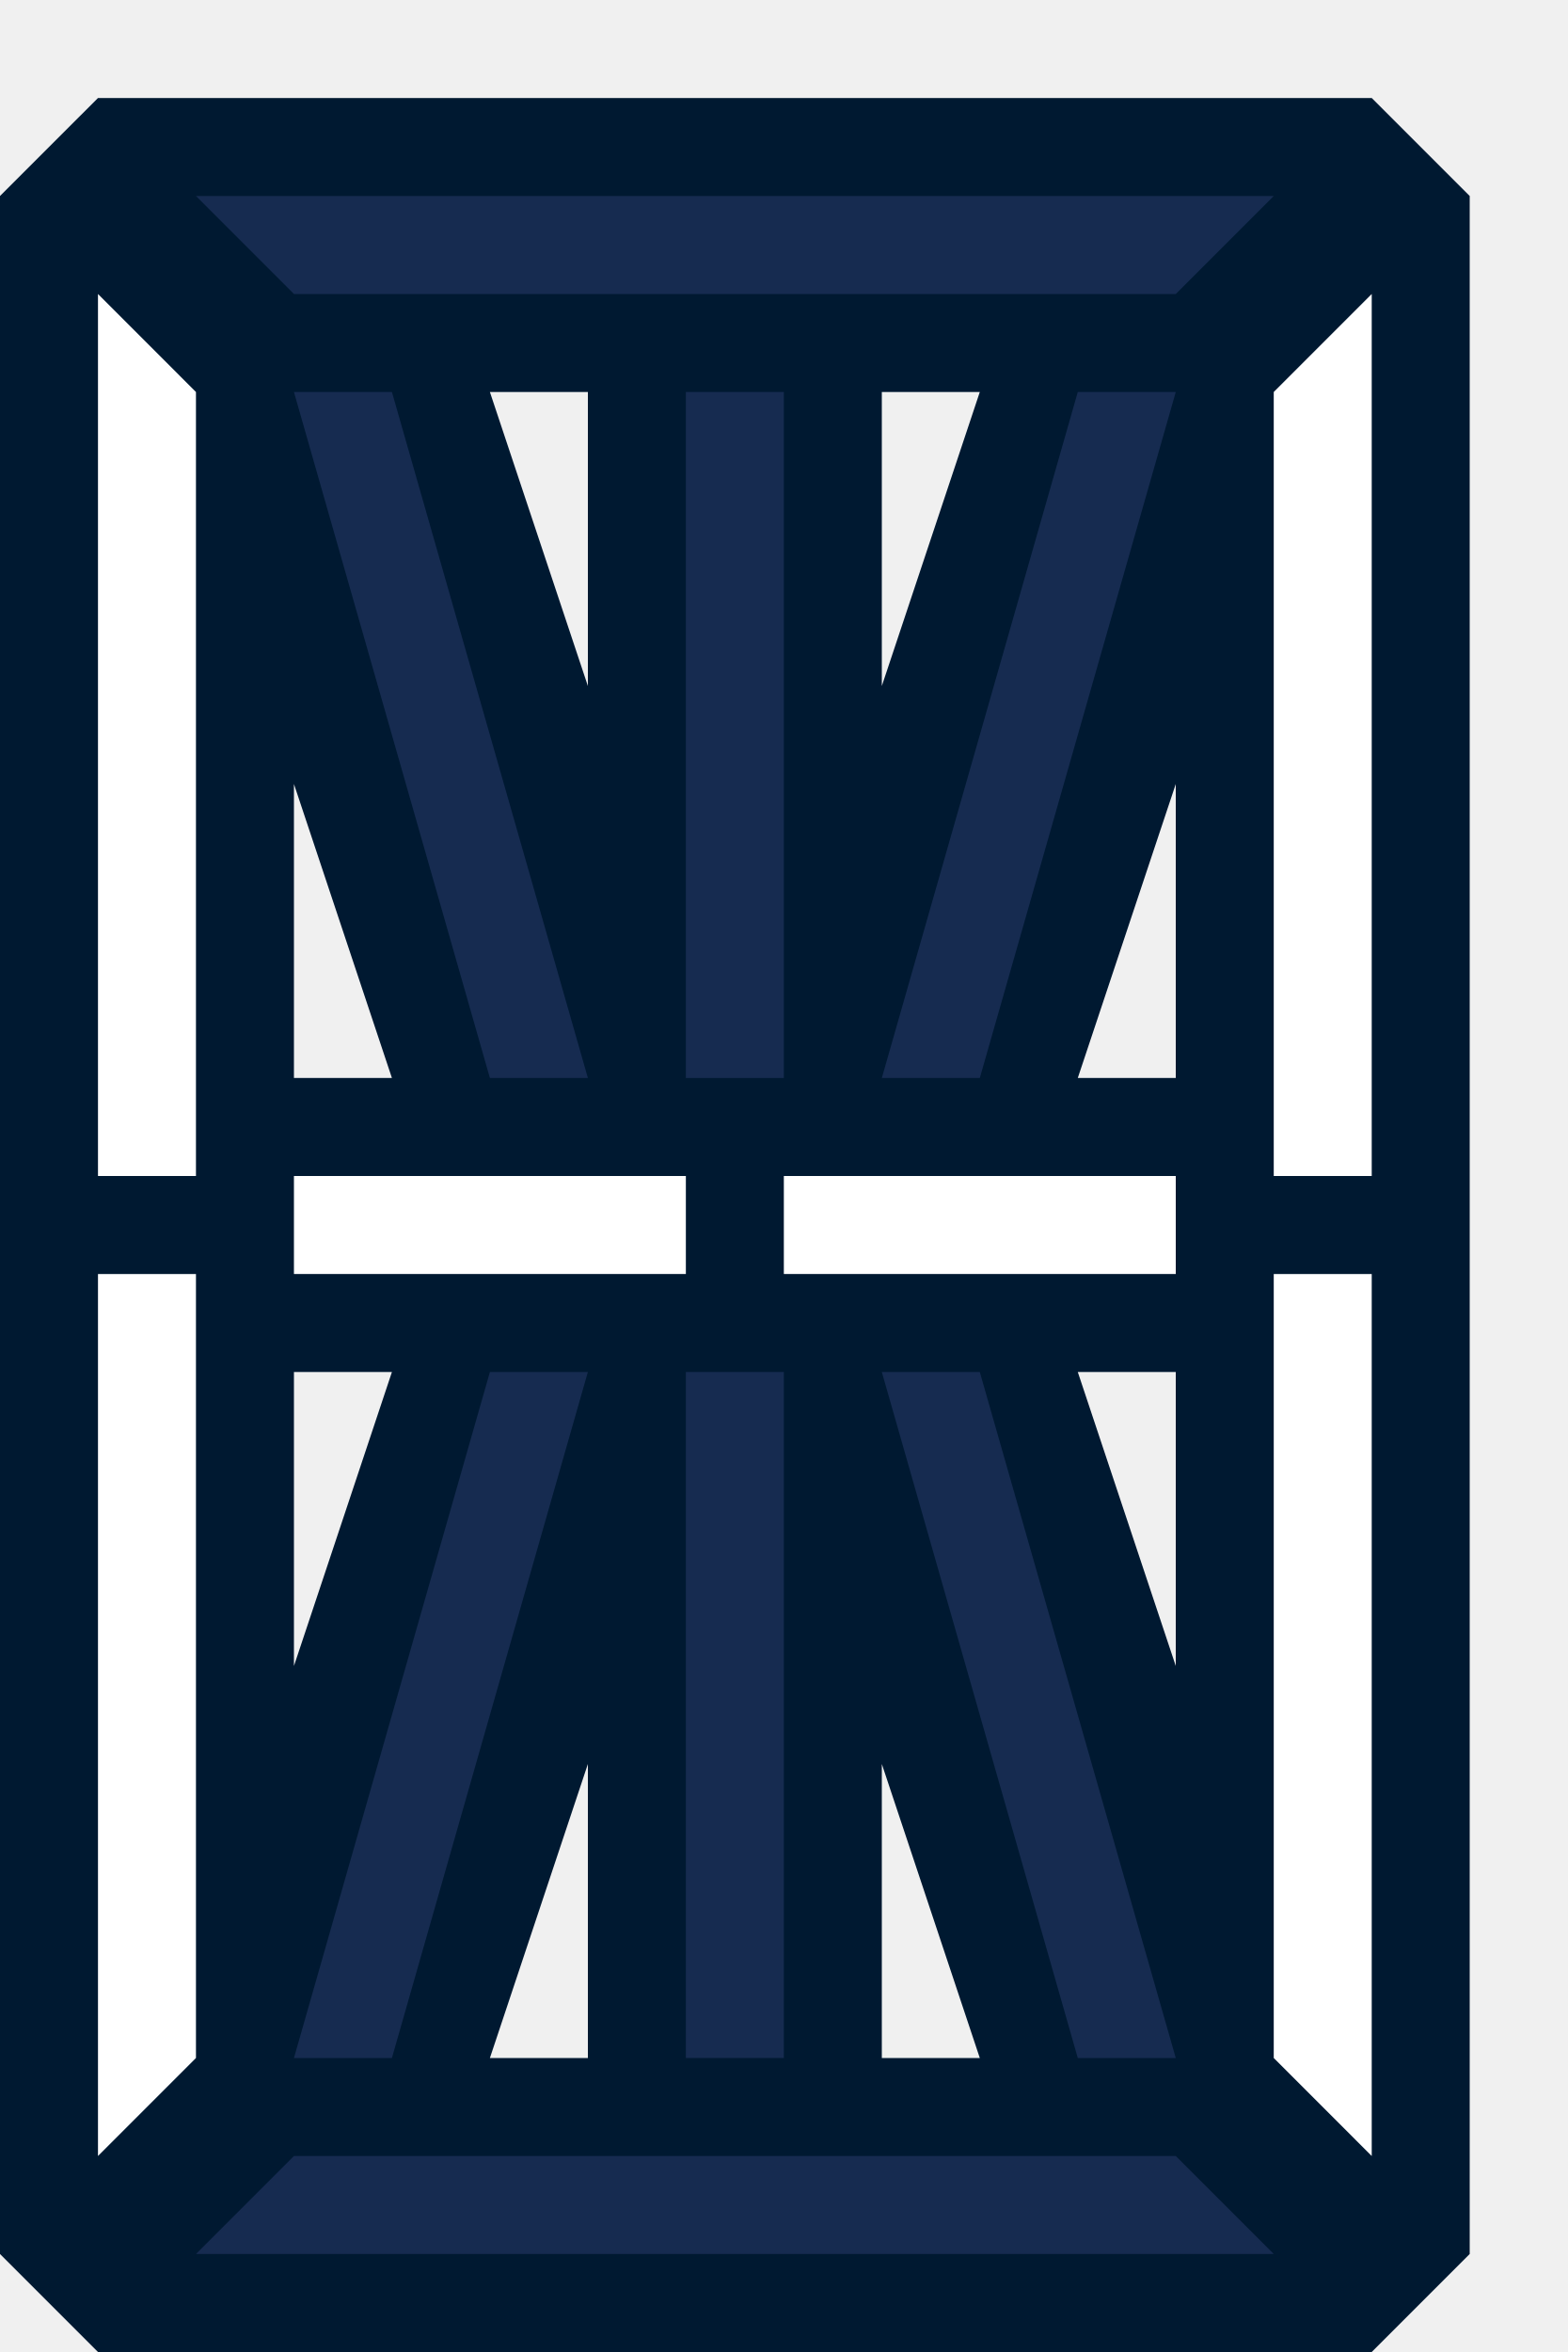
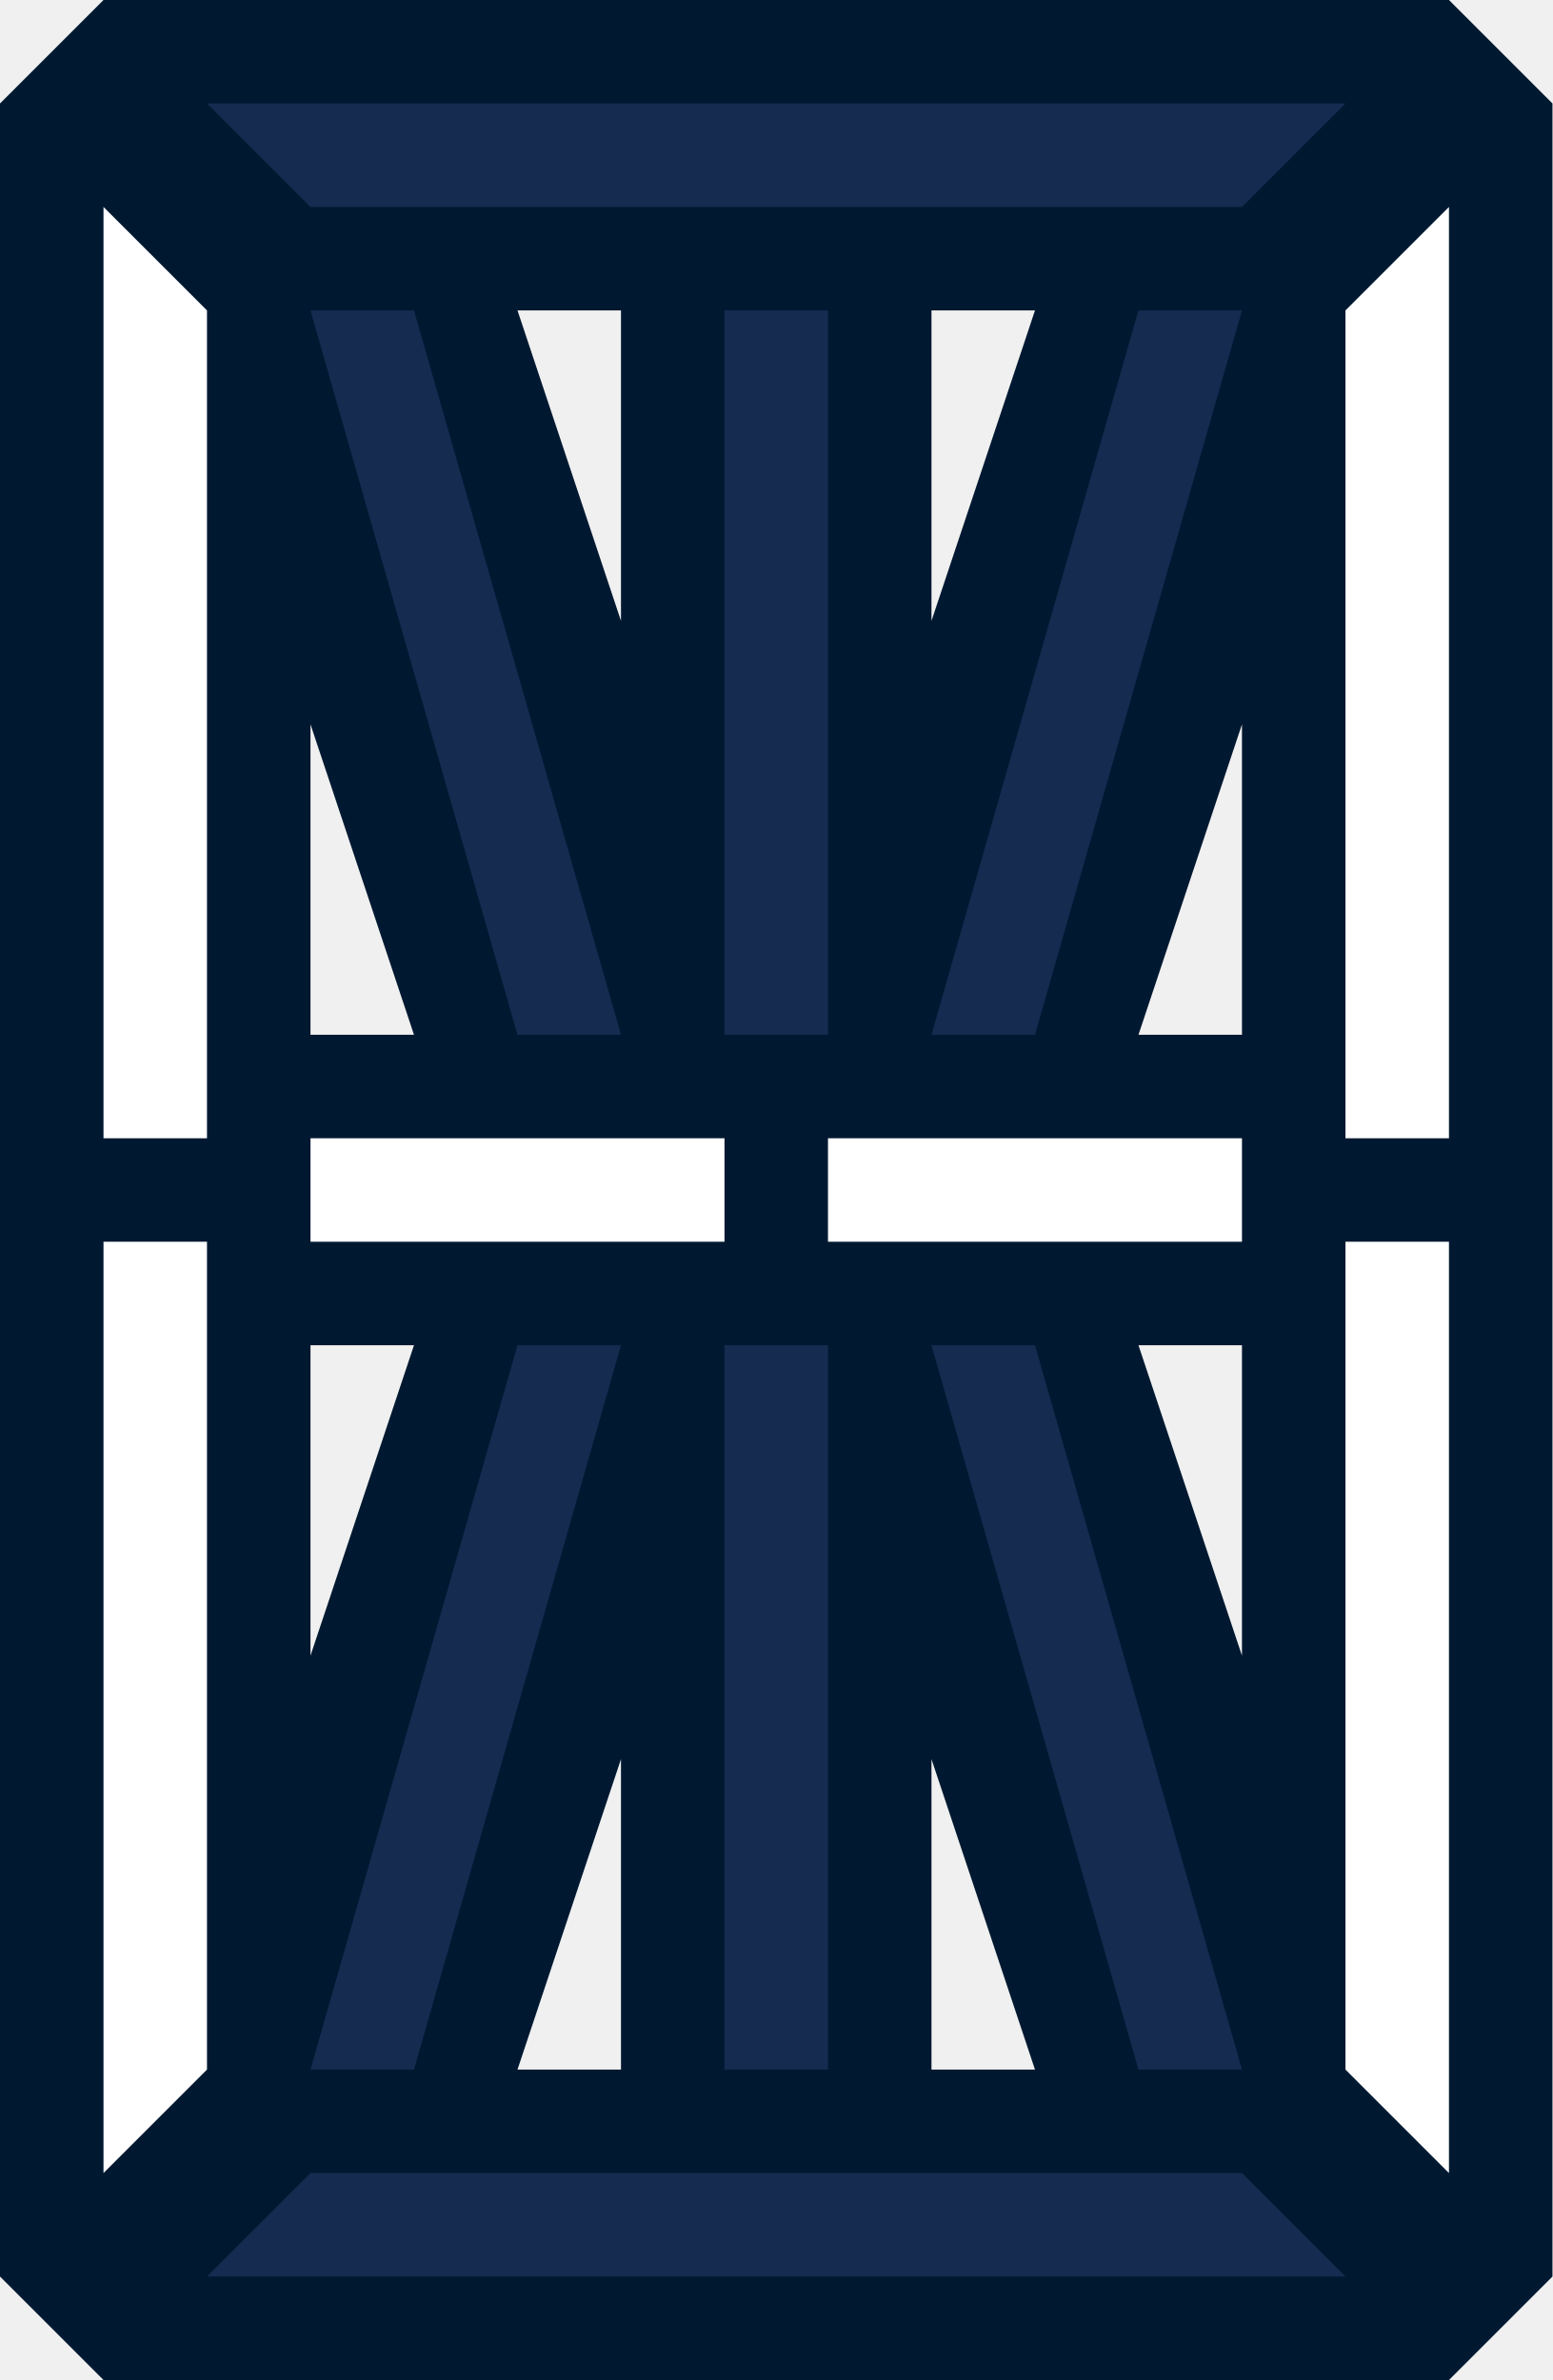
- <svg xmlns="http://www.w3.org/2000/svg" width="16" height="24" viewBox="0 0 16 24" version="1.1" id="svg8">
+ <svg xmlns="http://www.w3.org/2000/svg" width="15" height="23" viewBox="0 0 15 23" version="1.1" id="svg8">
  <defs id="defs2" />
-   <path style="fill:#001931;fill-opacity:1;stroke:none;stroke-opacity:1" d="M 1,1 0,2 v 21 l 1,1 h 13 l 1,-1 V 2 L 14,1 Z m 4,3 h 1 v 3 z m 4,0 h 1 L 9,7 Z M 3,8 4,11 H 3 Z m 9,0 v 3 h -1 z m -9,6 h 1 l -1,3 z m 8,0 h 1 v 3 z m -5,4 v 3 H 5 Z m 3,0 1,3 H 9 Z" id="path910" />
-   <path style="fill:#162b50;fill-opacity:1;stroke:none;stroke-opacity:1" d="m 2,2 1,1 h 9 l 1,-1 z" id="path826" />
-   <path style="fill:#ffffff;fill-opacity:1;stroke:none;stroke-opacity:1" d="m 1,3 1,1 v 8 H 1 Z" id="path828" />
-   <rect style="fill:#162b50;fill-opacity:1;stroke:none;stroke-width:1;stroke-opacity:1" id="rect836" width="1" height="7" x="7" y="4" />
-   <rect style="fill:#ffffff;fill-opacity:1;stroke:none;stroke-width:1;stroke-opacity:1" id="rect838" width="4" height="1" x="3" y="12" />
-   <path style="fill:#162b50;fill-opacity:1;stroke:none;stroke-opacity:1" d="m 9,11 2,-7 h 1 l -2,7 z" id="path840" />
-   <path style="fill:#ffffff;fill-opacity:1;stroke:none;stroke-opacity:1" d="m 2,13 v 8 l -1,1 v -9 z" id="path844" />
-   <path style="fill:#162b50;fill-opacity:1;stroke:none;stroke-opacity:1" d="m 2,23 1,-1 h 9 l 1,1 z" id="path846" />
-   <path style="fill:#ffffff;fill-opacity:1;stroke:none;stroke-opacity:1" d="m 13,21 1,1 v -9 h -1 z" id="path856" />
-   <path style="fill:#ffffff;fill-opacity:1;stroke:none;stroke-opacity:1" d="M 13,12 V 4 l 1,-1 v 9 z" id="path858" />
-   <rect style="fill:#ffffff;fill-opacity:1;stroke:none;stroke-width:1;stroke-opacity:1" id="rect860" width="4" height="1" x="8" y="12" />
-   <rect style="fill:#162b50;fill-opacity:1;stroke:none;stroke-width:1;stroke-opacity:1" id="rect836-3" width="1" height="7" x="7" y="14" />
-   <path style="fill:#162b50;fill-opacity:1;stroke:none;stroke-opacity:1" d="M 6,11 4,4 H 3 l 2,7 z" id="path840-6" />
-   <path style="fill:#162b50;fill-opacity:1;stroke:none;stroke-opacity:1" d="m 9,14 2,7 h 1 l -2,-7 z" id="path840-7" />
-   <path style="fill:#162b50;fill-opacity:1;stroke:none;stroke-opacity:1" d="M 6,14 4,21 H 3 l 2,-7 z" id="path840-6-5" />
+   <path style="fill:#001931;fill-opacity:1;stroke:none;stroke-opacity:1" d="M 1,0 0,1 v 21 l 1,1 h 13 l 1,-1 V 1 L 14,0 Z m 4,3 h 1 v 3 z m 4,0 h 1 L 9,6 Z M 3,7 4,10 H 3 Z m 9,0 v 3 h -1 z m -9,6 h 1 l -1,3 z m 8,0 h 1 v 3 z m -5,4 v 3 H 5 Z m 3,0 1,3 H 9 Z" id="path910" />
+   <path style="fill:#162b50;fill-opacity:1;stroke:none;stroke-opacity:1" d="m 2,1 1,1 h 9 l 1,-1 z" id="path826" />
+   <path style="fill:#ffffff;fill-opacity:1;stroke:none;stroke-opacity:1" d="m 1,2 1,1 v 8 H 1 Z" id="path828" />
+   <rect style="fill:#162b50;fill-opacity:1;stroke:none;stroke-width:1;stroke-opacity:1" id="rect836" width="1" height="7" x="7" y="3" />
+   <rect style="fill:#ffffff;fill-opacity:1;stroke:none;stroke-width:1;stroke-opacity:1" id="rect838" width="4" height="1" x="3" y="11" />
+   <path style="fill:#162b50;fill-opacity:1;stroke:none;stroke-opacity:1" d="m 9,10 2,-7 h 1 l -2,7 z" id="path840" />
+   <path style="fill:#ffffff;fill-opacity:1;stroke:none;stroke-opacity:1" d="m 2,12 v 8 l -1,1 v -9 z" id="path844" />
+   <path style="fill:#162b50;fill-opacity:1;stroke:none;stroke-opacity:1" d="m 2,22 1,-1 h 9 l 1,1 z" id="path846" />
+   <path style="fill:#ffffff;fill-opacity:1;stroke:none;stroke-opacity:1" d="m 13,20 1,1 v -9 h -1 z" id="path856" />
+   <path style="fill:#ffffff;fill-opacity:1;stroke:none;stroke-opacity:1" d="M 13,11 V 3 l 1,-1 v 9 z" id="path858" />
+   <rect style="fill:#ffffff;fill-opacity:1;stroke:none;stroke-width:1;stroke-opacity:1" id="rect860" width="4" height="1" x="8" y="11" />
+   <rect style="fill:#162b50;fill-opacity:1;stroke:none;stroke-width:1;stroke-opacity:1" id="rect836-3" width="1" height="7" x="7" y="13" />
+   <path style="fill:#162b50;fill-opacity:1;stroke:none;stroke-opacity:1" d="M 6,10 4,3 H 3 l 2,7 z" id="path840-6" />
+   <path style="fill:#162b50;fill-opacity:1;stroke:none;stroke-opacity:1" d="m 9,13 2,7 h 1 l -2,-7 z" id="path840-7" />
+   <path style="fill:#162b50;fill-opacity:1;stroke:none;stroke-opacity:1" d="M 6,13 4,20 H 3 l 2,-7 z" id="path840-6-5" />
</svg>
